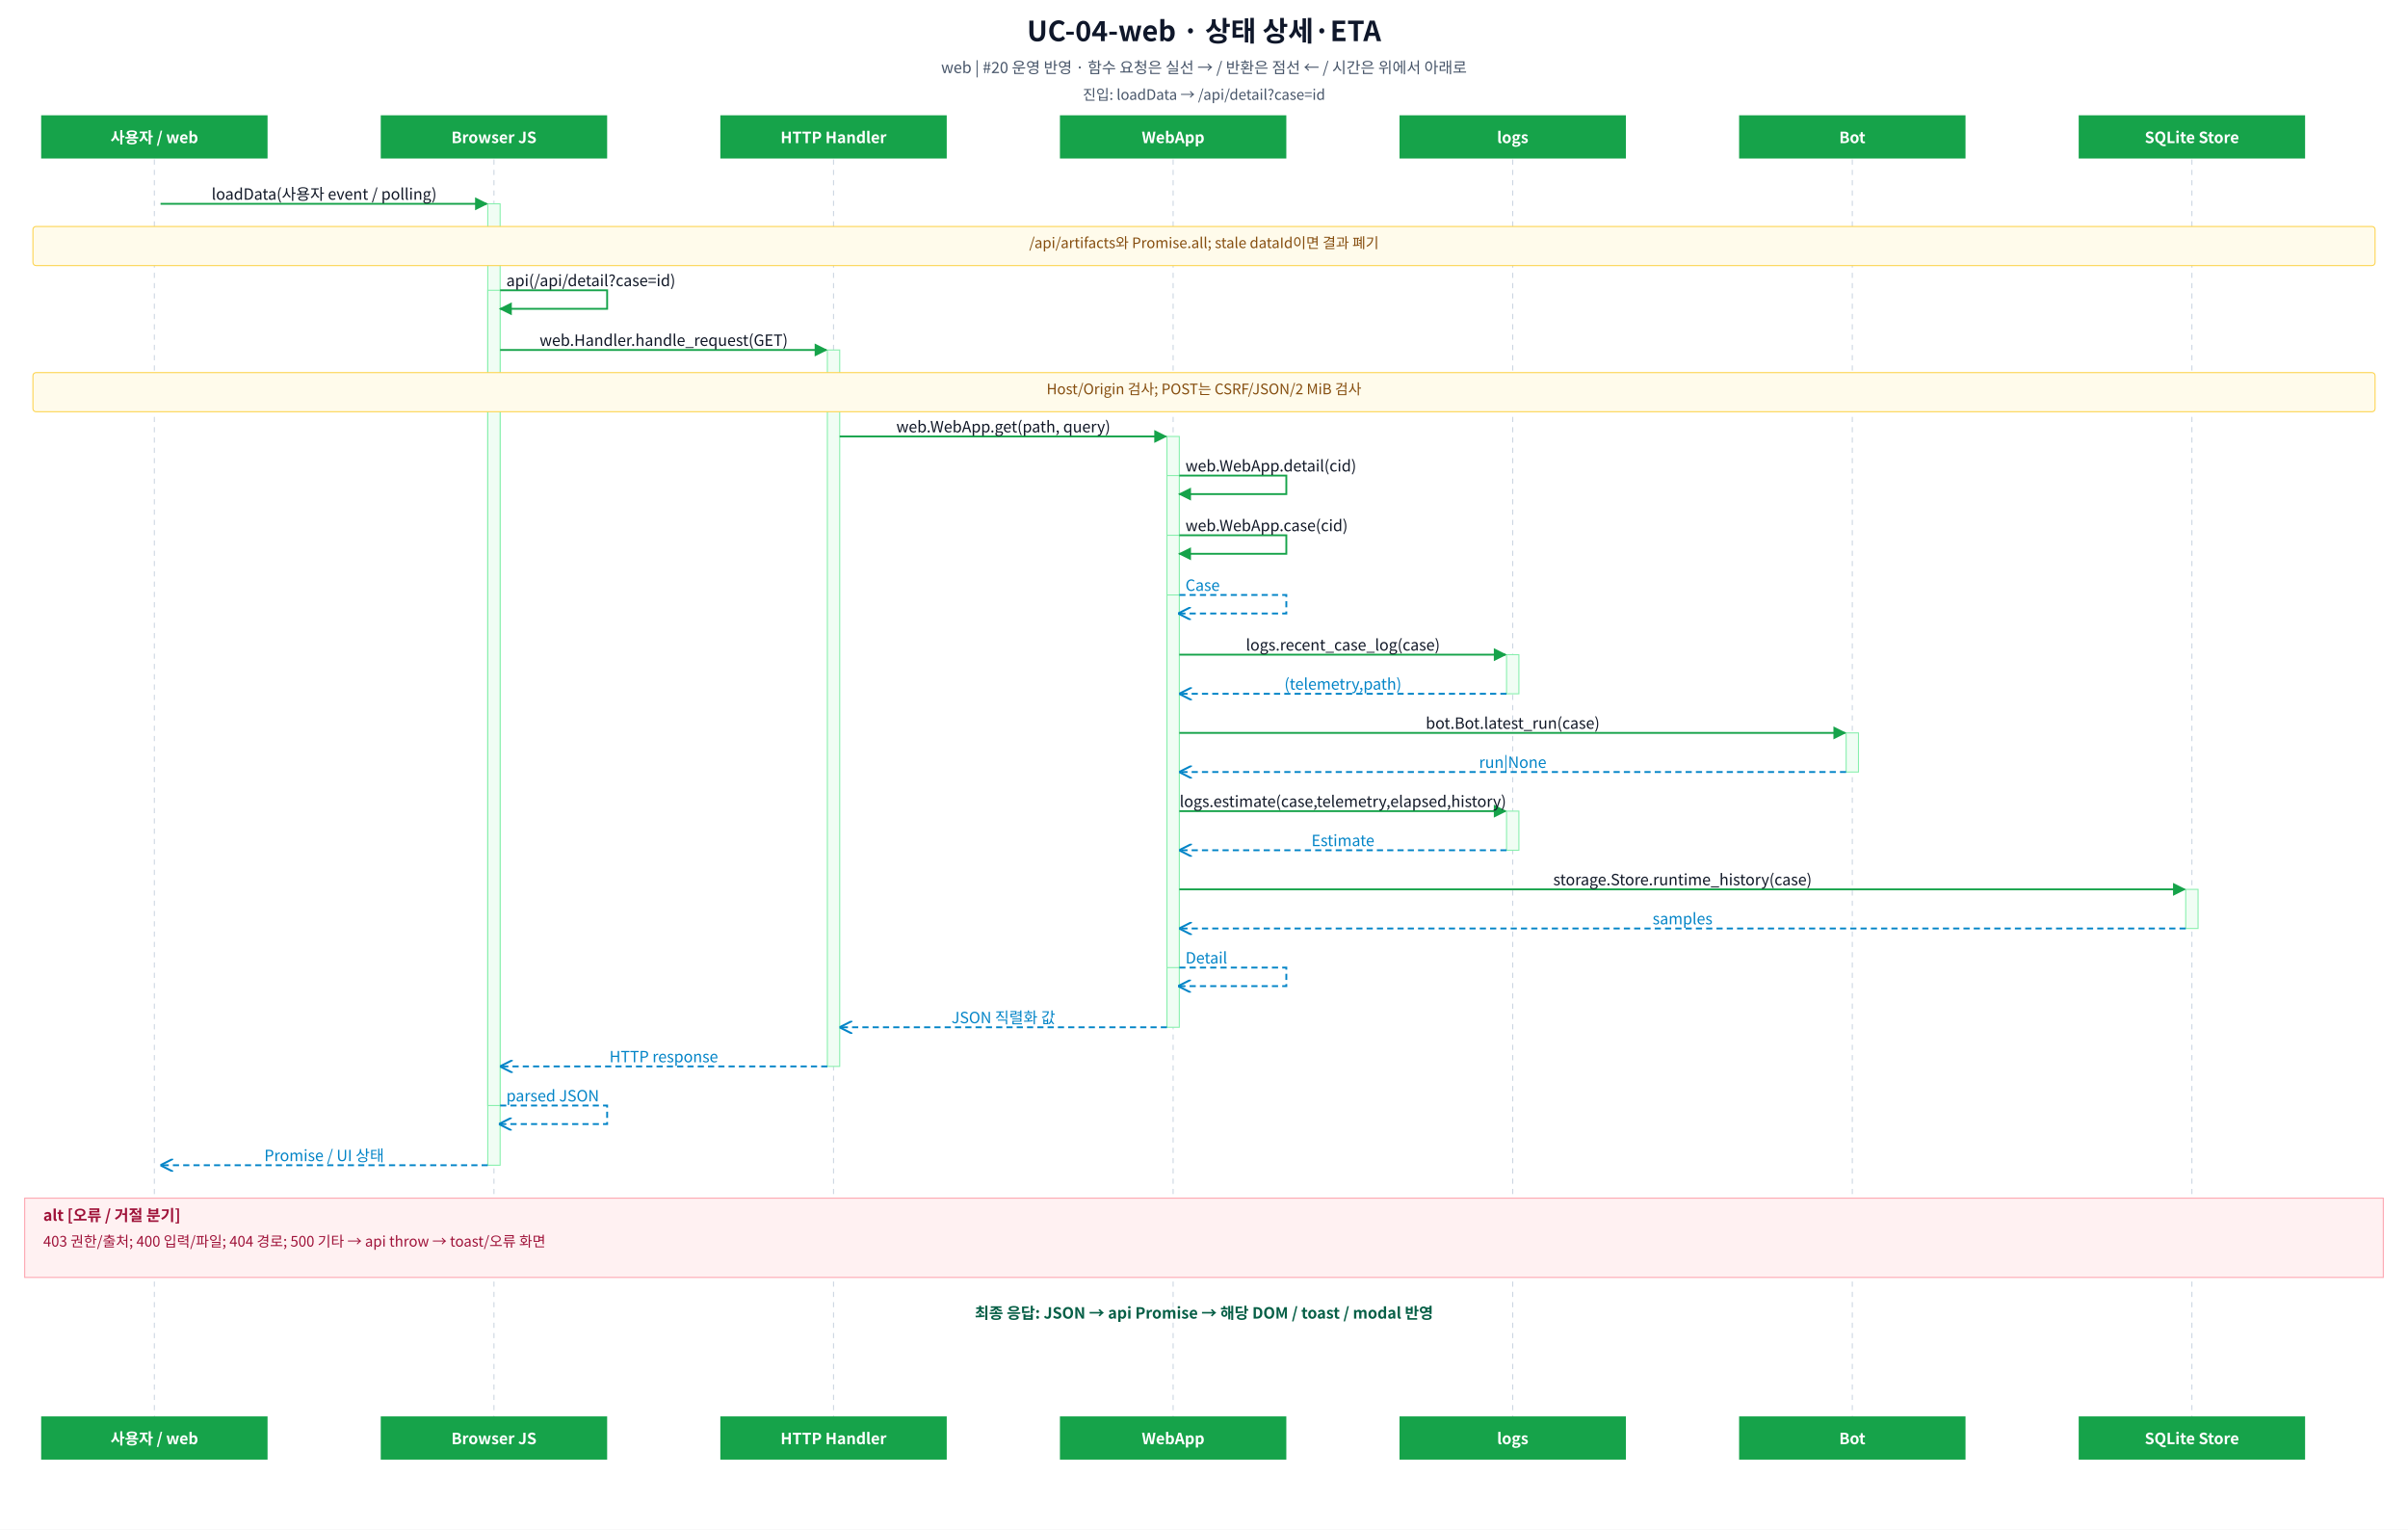
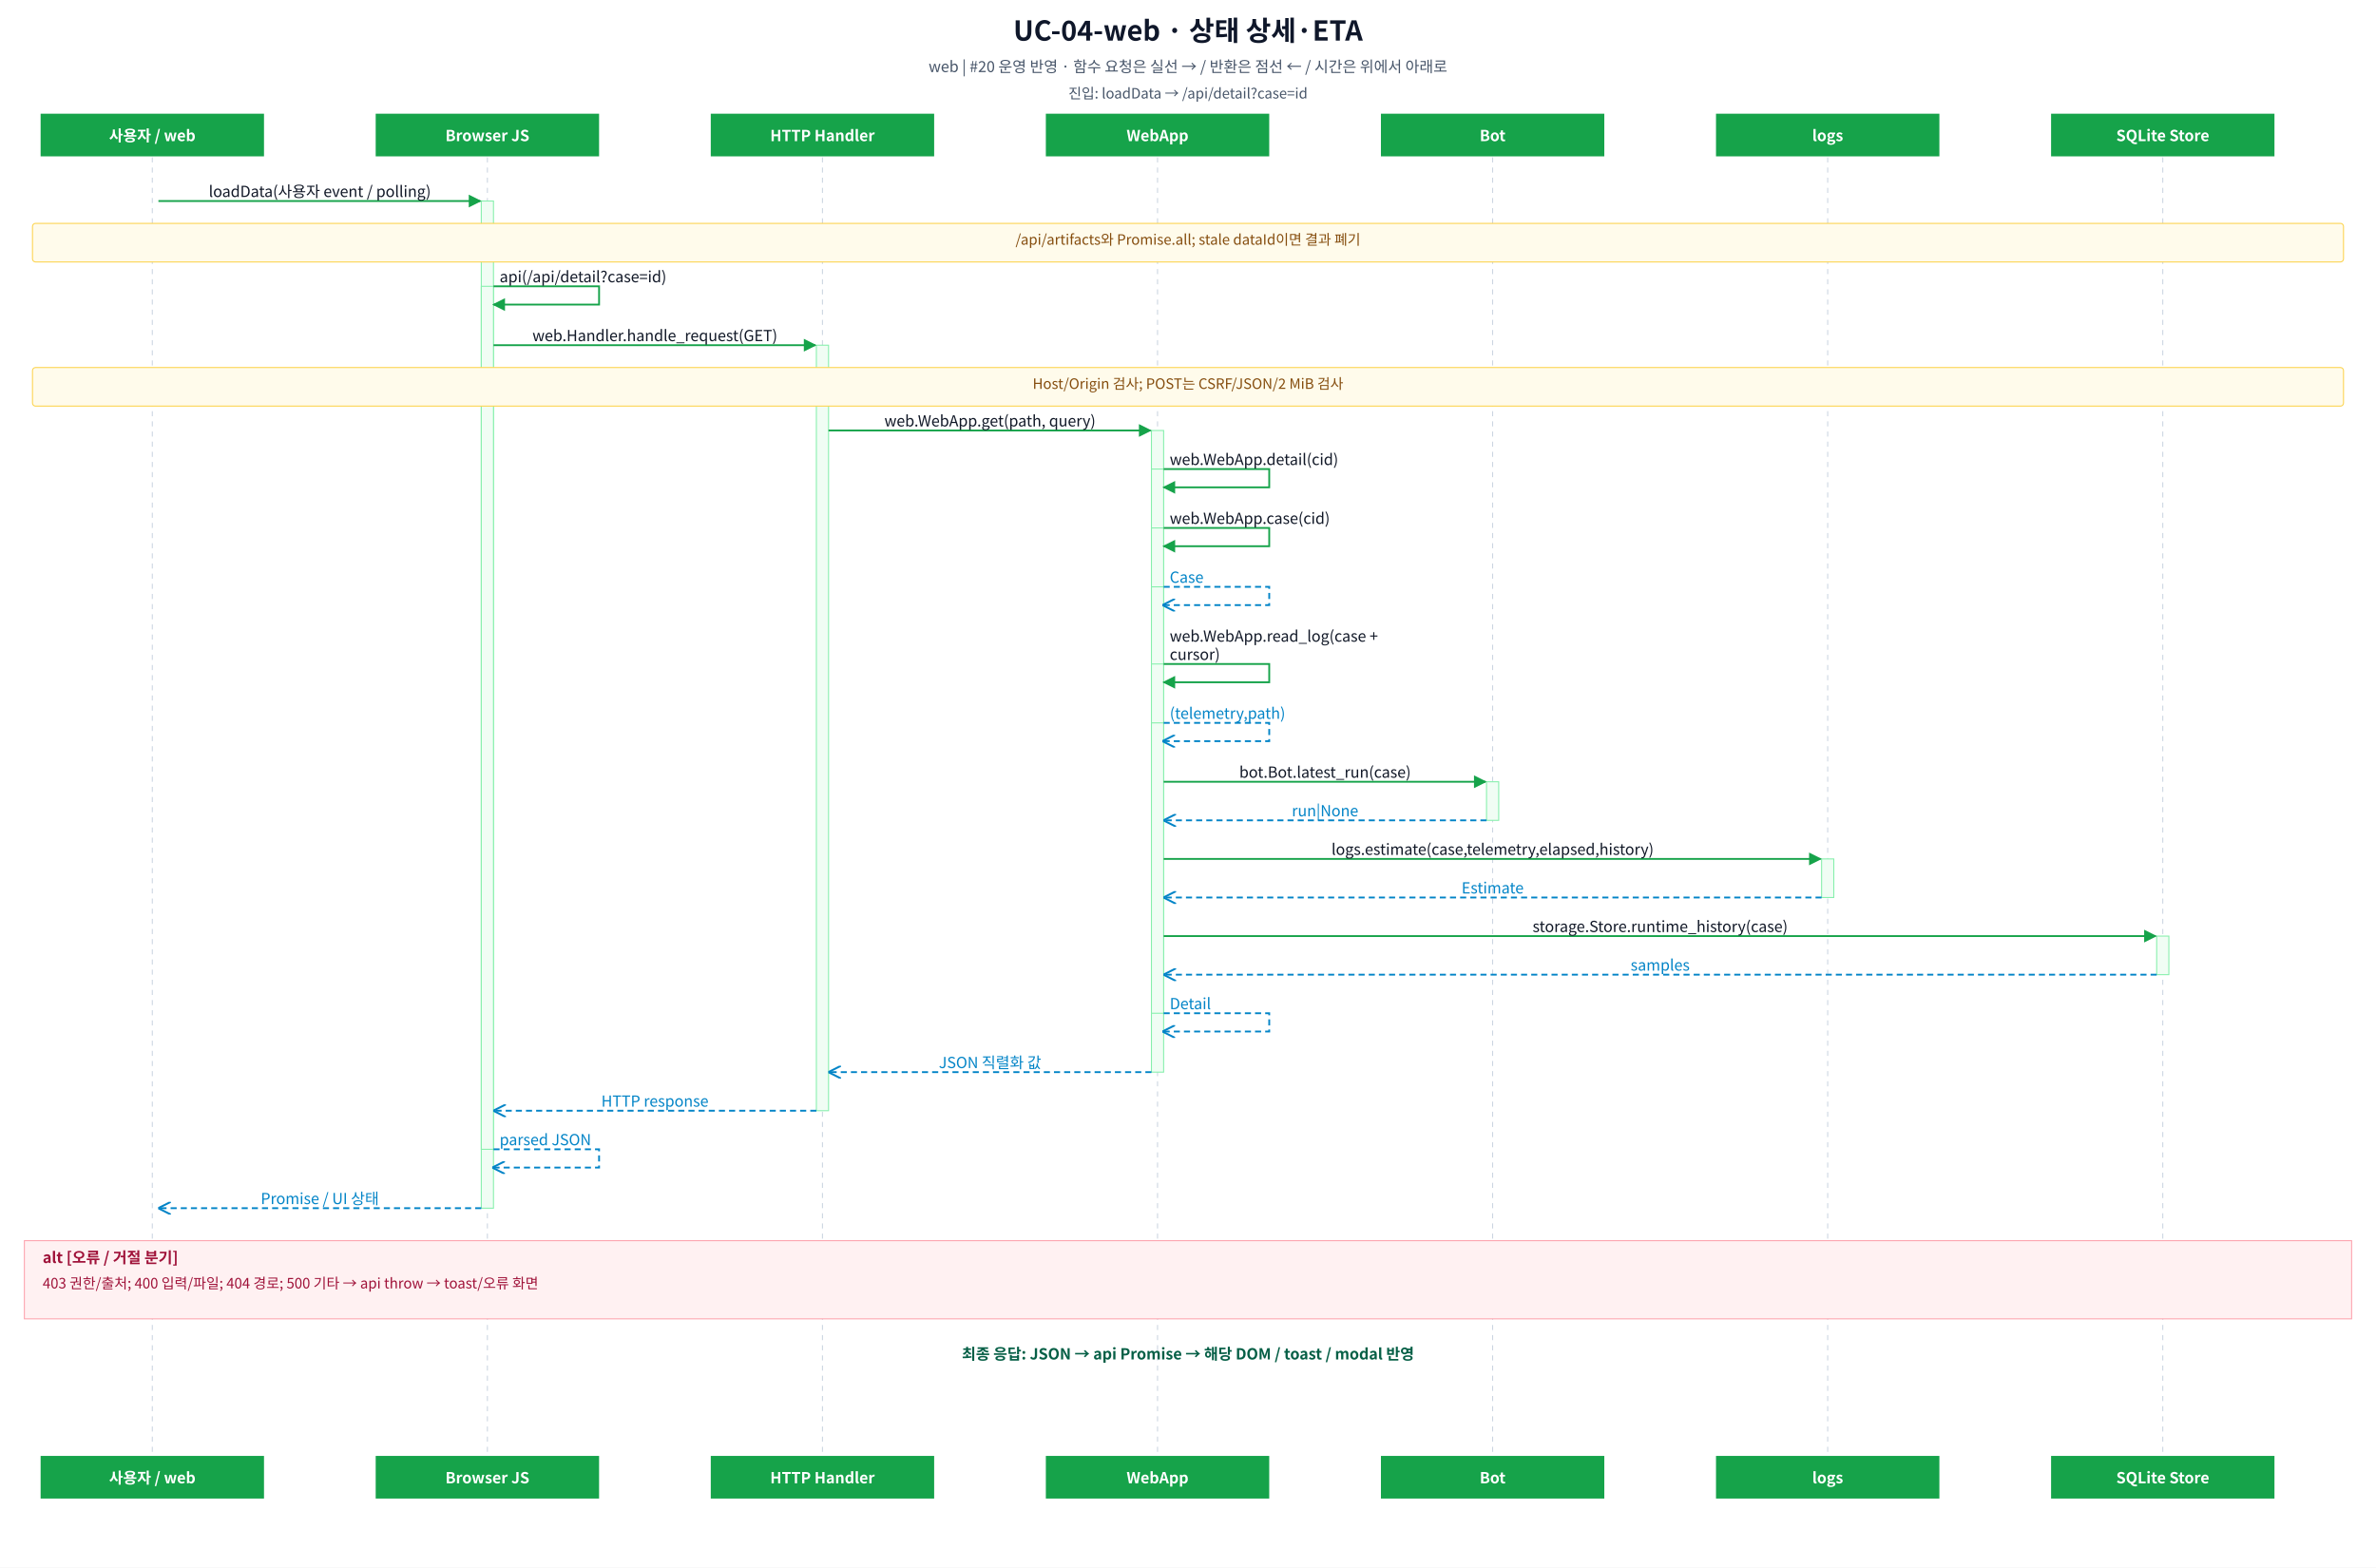
- <svg xmlns="http://www.w3.org/2000/svg" width="2340" height="1486" viewBox="0 0 2340 1486" role="img" aria-label="상태 상세·ETA">
+ <svg xmlns="http://www.w3.org/2000/svg" width="2340" height="1544" viewBox="0 0 2340 1544" role="img" aria-label="상태 상세·ETA">
  <defs>
    <marker id="req" viewBox="0 0 10 10" refX="9" refY="5" markerWidth="7" markerHeight="7" orient="auto-start-reverse">
      <path d="M0 0 L10 5 L0 10 z" fill="#16a34a" />
    </marker>
    <marker id="ret" viewBox="0 0 10 10" refX="9" refY="5" markerWidth="7" markerHeight="7" orient="auto-start-reverse">
      <path d="M0 0 L10 5 L0 10" fill="none" stroke="#0284c7" stroke-width="1.5" />
    </marker>
  </defs>
  <rect width="100%" height="100%" fill="white" />
  <g font-family="Noto Sans CJK KR, sans-serif">
    <text x="1170.0" y="40" text-anchor="middle" font-size="27" fill="#0f172a" font-weight="700">UC-04-web · 상태 상세·ETA</text>
    <text x="1170.0" y="71" text-anchor="middle" font-size="15" fill="#475569">web | #20 운영 반영 · 함수 요청은 실선 → / 반환은 점선 ← / 시간은 위에서 아래로</text>
    <text x="1170.0" y="97" text-anchor="middle" font-size="14" fill="#475569">진입: loadData → /api/detail?case=id</text>
-     <path d="M150.0,155 V1376" stroke="#cbd5e1" stroke-dasharray="5 5" />
+     <path d="M150.0,155 V1434" stroke="#cbd5e1" stroke-dasharray="5 5" />
    <rect x="40.0" y="112" width="220" height="42" fill="#16a34a" />
    <text x="150.0" y="139" text-anchor="middle" font-size="15" fill="white" font-weight="700">사용자 / web</text>
-     <rect x="40.0" y="1376" width="220" height="42" fill="#16a34a" />
-     <text x="150.0" y="1403" text-anchor="middle" font-size="15" fill="white" font-weight="700">사용자 / web</text>
-     <path d="M480.0,155 V1376" stroke="#cbd5e1" stroke-dasharray="5 5" />
+     <rect x="40.0" y="1434" width="220" height="42" fill="#16a34a" />
+     <text x="150.0" y="1461" text-anchor="middle" font-size="15" fill="white" font-weight="700">사용자 / web</text>
+     <path d="M480.0,155 V1434" stroke="#cbd5e1" stroke-dasharray="5 5" />
    <rect x="370.0" y="112" width="220" height="42" fill="#16a34a" />
    <text x="480.0" y="139" text-anchor="middle" font-size="15" fill="white" font-weight="700">Browser JS</text>
-     <rect x="370.0" y="1376" width="220" height="42" fill="#16a34a" />
-     <text x="480.0" y="1403" text-anchor="middle" font-size="15" fill="white" font-weight="700">Browser JS</text>
-     <path d="M810.0,155 V1376" stroke="#cbd5e1" stroke-dasharray="5 5" />
+     <rect x="370.0" y="1434" width="220" height="42" fill="#16a34a" />
+     <text x="480.0" y="1461" text-anchor="middle" font-size="15" fill="white" font-weight="700">Browser JS</text>
+     <path d="M810.0,155 V1434" stroke="#cbd5e1" stroke-dasharray="5 5" />
    <rect x="700.0" y="112" width="220" height="42" fill="#16a34a" />
    <text x="810.0" y="139" text-anchor="middle" font-size="15" fill="white" font-weight="700">HTTP Handler</text>
-     <rect x="700.0" y="1376" width="220" height="42" fill="#16a34a" />
-     <text x="810.0" y="1403" text-anchor="middle" font-size="15" fill="white" font-weight="700">HTTP Handler</text>
-     <path d="M1140.0,155 V1376" stroke="#cbd5e1" stroke-dasharray="5 5" />
+     <rect x="700.0" y="1434" width="220" height="42" fill="#16a34a" />
+     <text x="810.0" y="1461" text-anchor="middle" font-size="15" fill="white" font-weight="700">HTTP Handler</text>
+     <path d="M1140.0,155 V1434" stroke="#cbd5e1" stroke-dasharray="5 5" />
    <rect x="1030.0" y="112" width="220" height="42" fill="#16a34a" />
    <text x="1140.0" y="139" text-anchor="middle" font-size="15" fill="white" font-weight="700">WebApp</text>
-     <rect x="1030.0" y="1376" width="220" height="42" fill="#16a34a" />
-     <text x="1140.0" y="1403" text-anchor="middle" font-size="15" fill="white" font-weight="700">WebApp</text>
-     <path d="M1470.0,155 V1376" stroke="#cbd5e1" stroke-dasharray="5 5" />
+     <rect x="1030.0" y="1434" width="220" height="42" fill="#16a34a" />
+     <text x="1140.0" y="1461" text-anchor="middle" font-size="15" fill="white" font-weight="700">WebApp</text>
+     <path d="M1470.0,155 V1434" stroke="#cbd5e1" stroke-dasharray="5 5" />
    <rect x="1360.0" y="112" width="220" height="42" fill="#16a34a" />
-     <text x="1470.0" y="139" text-anchor="middle" font-size="15" fill="white" font-weight="700">logs</text>
-     <rect x="1360.0" y="1376" width="220" height="42" fill="#16a34a" />
-     <text x="1470.0" y="1403" text-anchor="middle" font-size="15" fill="white" font-weight="700">logs</text>
-     <path d="M1800.0,155 V1376" stroke="#cbd5e1" stroke-dasharray="5 5" />
+     <text x="1470.0" y="139" text-anchor="middle" font-size="15" fill="white" font-weight="700">Bot</text>
+     <rect x="1360.0" y="1434" width="220" height="42" fill="#16a34a" />
+     <text x="1470.0" y="1461" text-anchor="middle" font-size="15" fill="white" font-weight="700">Bot</text>
+     <path d="M1800.0,155 V1434" stroke="#cbd5e1" stroke-dasharray="5 5" />
    <rect x="1690.0" y="112" width="220" height="42" fill="#16a34a" />
-     <text x="1800.0" y="139" text-anchor="middle" font-size="15" fill="white" font-weight="700">Bot</text>
-     <rect x="1690.0" y="1376" width="220" height="42" fill="#16a34a" />
-     <text x="1800.0" y="1403" text-anchor="middle" font-size="15" fill="white" font-weight="700">Bot</text>
-     <path d="M2130.0,155 V1376" stroke="#cbd5e1" stroke-dasharray="5 5" />
+     <text x="1800.0" y="139" text-anchor="middle" font-size="15" fill="white" font-weight="700">logs</text>
+     <rect x="1690.0" y="1434" width="220" height="42" fill="#16a34a" />
+     <text x="1800.0" y="1461" text-anchor="middle" font-size="15" fill="white" font-weight="700">logs</text>
+     <path d="M2130.0,155 V1434" stroke="#cbd5e1" stroke-dasharray="5 5" />
    <rect x="2020.0" y="112" width="220" height="42" fill="#16a34a" />
    <text x="2130.0" y="139" text-anchor="middle" font-size="15" fill="white" font-weight="700">SQLite Store</text>
-     <rect x="2020.0" y="1376" width="220" height="42" fill="#16a34a" />
-     <text x="2130.0" y="1403" text-anchor="middle" font-size="15" fill="white" font-weight="700">SQLite Store</text>
-     <rect x="474.0" y="198" width="12" height="934" fill="#f0fdf4" stroke="#86efac" />
-     <rect x="474.0" y="282" width="12" height="792" fill="#f0fdf4" stroke="#86efac" />
-     <rect x="804.0" y="340" width="12" height="696" fill="#f0fdf4" stroke="#86efac" />
-     <rect x="1134.0" y="424" width="12" height="574" fill="#f0fdf4" stroke="#86efac" />
-     <rect x="1134.0" y="462" width="12" height="478" fill="#f0fdf4" stroke="#86efac" />
+     <rect x="2020.0" y="1434" width="220" height="42" fill="#16a34a" />
+     <text x="2130.0" y="1461" text-anchor="middle" font-size="15" fill="white" font-weight="700">SQLite Store</text>
+     <rect x="474.0" y="198" width="12" height="992" fill="#f0fdf4" stroke="#86efac" />
+     <rect x="474.0" y="282" width="12" height="850" fill="#f0fdf4" stroke="#86efac" />
+     <rect x="804.0" y="340" width="12" height="754" fill="#f0fdf4" stroke="#86efac" />
+     <rect x="1134.0" y="424" width="12" height="632" fill="#f0fdf4" stroke="#86efac" />
+     <rect x="1134.0" y="462" width="12" height="536" fill="#f0fdf4" stroke="#86efac" />
    <rect x="1134.0" y="520" width="12" height="58" fill="#f0fdf4" stroke="#86efac" />
-     <rect x="1464.0" y="636" width="12" height="38" fill="#f0fdf4" stroke="#86efac" />
-     <rect x="1794.0" y="712" width="12" height="38" fill="#f0fdf4" stroke="#86efac" />
-     <rect x="1464.0" y="788" width="12" height="38" fill="#f0fdf4" stroke="#86efac" />
-     <rect x="2124.0" y="864" width="12" height="38" fill="#f0fdf4" stroke="#86efac" />
+     <rect x="1134.0" y="654" width="12" height="58" fill="#f0fdf4" stroke="#86efac" />
+     <rect x="1464.0" y="770" width="12" height="38" fill="#f0fdf4" stroke="#86efac" />
+     <rect x="1794.0" y="846" width="12" height="38" fill="#f0fdf4" stroke="#86efac" />
+     <rect x="2124.0" y="922" width="12" height="38" fill="#f0fdf4" stroke="#86efac" />
    <path d="M156.0,198 H473.0" fill="none" stroke="#16a34a" stroke-width="1.8" marker-end="url(#req)" />
    <text x="315.0" y="194" text-anchor="middle" font-size="15" fill="#111827">loadData(사용자 event / polling)</text>
    <rect x="32" y="220" width="2276" height="38" rx="3" fill="#fffbeb" stroke="#fcd34d" />
    <text x="1170.0" y="241" text-anchor="middle" font-size="14" fill="#854d0e">/api/artifacts와 Promise.all; stale dataId이면 결과 폐기</text>
    <path d="M486.0,282 H590.0 V300 H486.0" fill="none" stroke="#16a34a" stroke-width="1.8" marker-end="url(#req)" />
    <text x="492.0" y="278" text-anchor="start" font-size="15" fill="#111827">api(/api/detail?case=id)</text>
    <path d="M486.0,340 H803.0" fill="none" stroke="#16a34a" stroke-width="1.8" marker-end="url(#req)" />
    <text x="645.0" y="336" text-anchor="middle" font-size="15" fill="#111827">web.Handler.handle_request(GET)</text>
    <rect x="32" y="362" width="2276" height="38" rx="3" fill="#fffbeb" stroke="#fcd34d" />
    <text x="1170.0" y="383" text-anchor="middle" font-size="14" fill="#854d0e">Host/Origin 검사; POST는 CSRF/JSON/2 MiB 검사</text>
    <path d="M816.0,424 H1133.0" fill="none" stroke="#16a34a" stroke-width="1.8" marker-end="url(#req)" />
    <text x="975.0" y="420" text-anchor="middle" font-size="15" fill="#111827">web.WebApp.get(path, query)</text>
    <path d="M1146.0,462 H1250.0 V480 H1146.0" fill="none" stroke="#16a34a" stroke-width="1.8" marker-end="url(#req)" />
    <text x="1152.0" y="458" text-anchor="start" font-size="15" fill="#111827">web.WebApp.detail(cid)</text>
    <path d="M1146.0,520 H1250.0 V538 H1146.0" fill="none" stroke="#16a34a" stroke-width="1.8" marker-end="url(#req)" />
    <text x="1152.0" y="516" text-anchor="start" font-size="15" fill="#111827">web.WebApp.case(cid)</text>
    <path d="M1146.0,578 H1250.0 V596 H1146.0" fill="none" stroke="#0284c7" stroke-width="1.8" stroke-dasharray="6 4" marker-end="url(#ret)" />
    <text x="1152.0" y="574" text-anchor="start" font-size="15" fill="#0284c7">Case</text>
-     <path d="M1146.0,636 H1463.0" fill="none" stroke="#16a34a" stroke-width="1.8" marker-end="url(#req)" />
-     <text x="1305.0" y="632" text-anchor="middle" font-size="15" fill="#111827">logs.recent_case_log(case)</text>
-     <path d="M1464.0,674 H1147.0" fill="none" stroke="#0284c7" stroke-width="1.8" stroke-dasharray="6 4" marker-end="url(#ret)" />
-     <text x="1305.0" y="670" text-anchor="middle" font-size="15" fill="#0284c7">(telemetry,path)</text>
-     <path d="M1146.0,712 H1793.0" fill="none" stroke="#16a34a" stroke-width="1.8" marker-end="url(#req)" />
-     <text x="1470.0" y="708" text-anchor="middle" font-size="15" fill="#111827">bot.Bot.latest_run(case)</text>
-     <path d="M1794.0,750 H1147.0" fill="none" stroke="#0284c7" stroke-width="1.8" stroke-dasharray="6 4" marker-end="url(#ret)" />
-     <text x="1470.0" y="746" text-anchor="middle" font-size="15" fill="#0284c7">run|None</text>
-     <path d="M1146.0,788 H1463.0" fill="none" stroke="#16a34a" stroke-width="1.8" marker-end="url(#req)" />
-     <text x="1305.0" y="784" text-anchor="middle" font-size="15" fill="#111827">logs.estimate(case,telemetry,elapsed,history)</text>
-     <path d="M1464.0,826 H1147.0" fill="none" stroke="#0284c7" stroke-width="1.8" stroke-dasharray="6 4" marker-end="url(#ret)" />
-     <text x="1305.0" y="822" text-anchor="middle" font-size="15" fill="#0284c7">Estimate</text>
-     <path d="M1146.0,864 H2123.0" fill="none" stroke="#16a34a" stroke-width="1.8" marker-end="url(#req)" />
-     <text x="1635.0" y="860" text-anchor="middle" font-size="15" fill="#111827">storage.Store.runtime_history(case)</text>
-     <path d="M2124.0,902 H1147.0" fill="none" stroke="#0284c7" stroke-width="1.8" stroke-dasharray="6 4" marker-end="url(#ret)" />
-     <text x="1635.0" y="898" text-anchor="middle" font-size="15" fill="#0284c7">samples</text>
-     <path d="M1146.0,940 H1250.0 V958 H1146.0" fill="none" stroke="#0284c7" stroke-width="1.8" stroke-dasharray="6 4" marker-end="url(#ret)" />
-     <text x="1152.0" y="936" text-anchor="start" font-size="15" fill="#0284c7">Detail</text>
-     <path d="M1134.0,998 H817.0" fill="none" stroke="#0284c7" stroke-width="1.8" stroke-dasharray="6 4" marker-end="url(#ret)" />
-     <text x="975.0" y="994" text-anchor="middle" font-size="15" fill="#0284c7">JSON 직렬화 값</text>
-     <path d="M804.0,1036 H487.0" fill="none" stroke="#0284c7" stroke-width="1.8" stroke-dasharray="6 4" marker-end="url(#ret)" />
-     <text x="645.0" y="1032" text-anchor="middle" font-size="15" fill="#0284c7">HTTP response</text>
-     <path d="M486.0,1074 H590.0 V1092 H486.0" fill="none" stroke="#0284c7" stroke-width="1.8" stroke-dasharray="6 4" marker-end="url(#ret)" />
-     <text x="492.0" y="1070" text-anchor="start" font-size="15" fill="#0284c7">parsed JSON</text>
-     <path d="M474.0,1132 H157.0" fill="none" stroke="#0284c7" stroke-width="1.8" stroke-dasharray="6 4" marker-end="url(#ret)" />
-     <text x="315.0" y="1128" text-anchor="middle" font-size="15" fill="#0284c7">Promise / UI 상태</text>
-     <rect x="24" y="1164" width="2292" height="77" fill="#fff1f2" stroke="#fda4af" />
-     <text x="42" y="1186" text-anchor="start" font-size="15" fill="#9f1239" font-weight="700">alt [오류 / 거절 분기]</text>
-     <text x="42" y="1211" text-anchor="start" font-size="14" fill="#9f1239">403 권한/출처; 400 입력/파일; 404 경로; 500 기타 → api throw → toast/오류 화면</text>
-     <text x="1170.0" y="1281" text-anchor="middle" font-size="15" fill="#065f46" font-weight="700">최종 응답: JSON → api Promise → 해당 DOM / toast / modal 반영</text>
+     <path d="M1146.0,654 H1250.0 V672 H1146.0" fill="none" stroke="#16a34a" stroke-width="1.8" marker-end="url(#req)" />
+     <text x="1152.0" y="632" text-anchor="start" font-size="15" fill="#111827">web.WebApp.read_log(case +</text>
+     <text x="1152.0" y="650" text-anchor="start" font-size="15" fill="#111827">cursor)</text>
+     <path d="M1146.0,712 H1250.0 V730 H1146.0" fill="none" stroke="#0284c7" stroke-width="1.8" stroke-dasharray="6 4" marker-end="url(#ret)" />
+     <text x="1152.0" y="708" text-anchor="start" font-size="15" fill="#0284c7">(telemetry,path)</text>
+     <path d="M1146.0,770 H1463.0" fill="none" stroke="#16a34a" stroke-width="1.8" marker-end="url(#req)" />
+     <text x="1305.0" y="766" text-anchor="middle" font-size="15" fill="#111827">bot.Bot.latest_run(case)</text>
+     <path d="M1464.0,808 H1147.0" fill="none" stroke="#0284c7" stroke-width="1.8" stroke-dasharray="6 4" marker-end="url(#ret)" />
+     <text x="1305.0" y="804" text-anchor="middle" font-size="15" fill="#0284c7">run|None</text>
+     <path d="M1146.0,846 H1793.0" fill="none" stroke="#16a34a" stroke-width="1.8" marker-end="url(#req)" />
+     <text x="1470.0" y="842" text-anchor="middle" font-size="15" fill="#111827">logs.estimate(case,telemetry,elapsed,history)</text>
+     <path d="M1794.0,884 H1147.0" fill="none" stroke="#0284c7" stroke-width="1.8" stroke-dasharray="6 4" marker-end="url(#ret)" />
+     <text x="1470.0" y="880" text-anchor="middle" font-size="15" fill="#0284c7">Estimate</text>
+     <path d="M1146.0,922 H2123.0" fill="none" stroke="#16a34a" stroke-width="1.8" marker-end="url(#req)" />
+     <text x="1635.0" y="918" text-anchor="middle" font-size="15" fill="#111827">storage.Store.runtime_history(case)</text>
+     <path d="M2124.0,960 H1147.0" fill="none" stroke="#0284c7" stroke-width="1.8" stroke-dasharray="6 4" marker-end="url(#ret)" />
+     <text x="1635.0" y="956" text-anchor="middle" font-size="15" fill="#0284c7">samples</text>
+     <path d="M1146.0,998 H1250.0 V1016 H1146.0" fill="none" stroke="#0284c7" stroke-width="1.8" stroke-dasharray="6 4" marker-end="url(#ret)" />
+     <text x="1152.0" y="994" text-anchor="start" font-size="15" fill="#0284c7">Detail</text>
+     <path d="M1134.0,1056 H817.0" fill="none" stroke="#0284c7" stroke-width="1.8" stroke-dasharray="6 4" marker-end="url(#ret)" />
+     <text x="975.0" y="1052" text-anchor="middle" font-size="15" fill="#0284c7">JSON 직렬화 값</text>
+     <path d="M804.0,1094 H487.0" fill="none" stroke="#0284c7" stroke-width="1.8" stroke-dasharray="6 4" marker-end="url(#ret)" />
+     <text x="645.0" y="1090" text-anchor="middle" font-size="15" fill="#0284c7">HTTP response</text>
+     <path d="M486.0,1132 H590.0 V1150 H486.0" fill="none" stroke="#0284c7" stroke-width="1.8" stroke-dasharray="6 4" marker-end="url(#ret)" />
+     <text x="492.0" y="1128" text-anchor="start" font-size="15" fill="#0284c7">parsed JSON</text>
+     <path d="M474.0,1190 H157.0" fill="none" stroke="#0284c7" stroke-width="1.8" stroke-dasharray="6 4" marker-end="url(#ret)" />
+     <text x="315.0" y="1186" text-anchor="middle" font-size="15" fill="#0284c7">Promise / UI 상태</text>
+     <rect x="24" y="1222" width="2292" height="77" fill="#fff1f2" stroke="#fda4af" />
+     <text x="42" y="1244" text-anchor="start" font-size="15" fill="#9f1239" font-weight="700">alt [오류 / 거절 분기]</text>
+     <text x="42" y="1269" text-anchor="start" font-size="14" fill="#9f1239">403 권한/출처; 400 입력/파일; 404 경로; 500 기타 → api throw → toast/오류 화면</text>
+     <text x="1170.0" y="1339" text-anchor="middle" font-size="15" fill="#065f46" font-weight="700">최종 응답: JSON → api Promise → 해당 DOM / toast / modal 반영</text>
  </g>
</svg>
